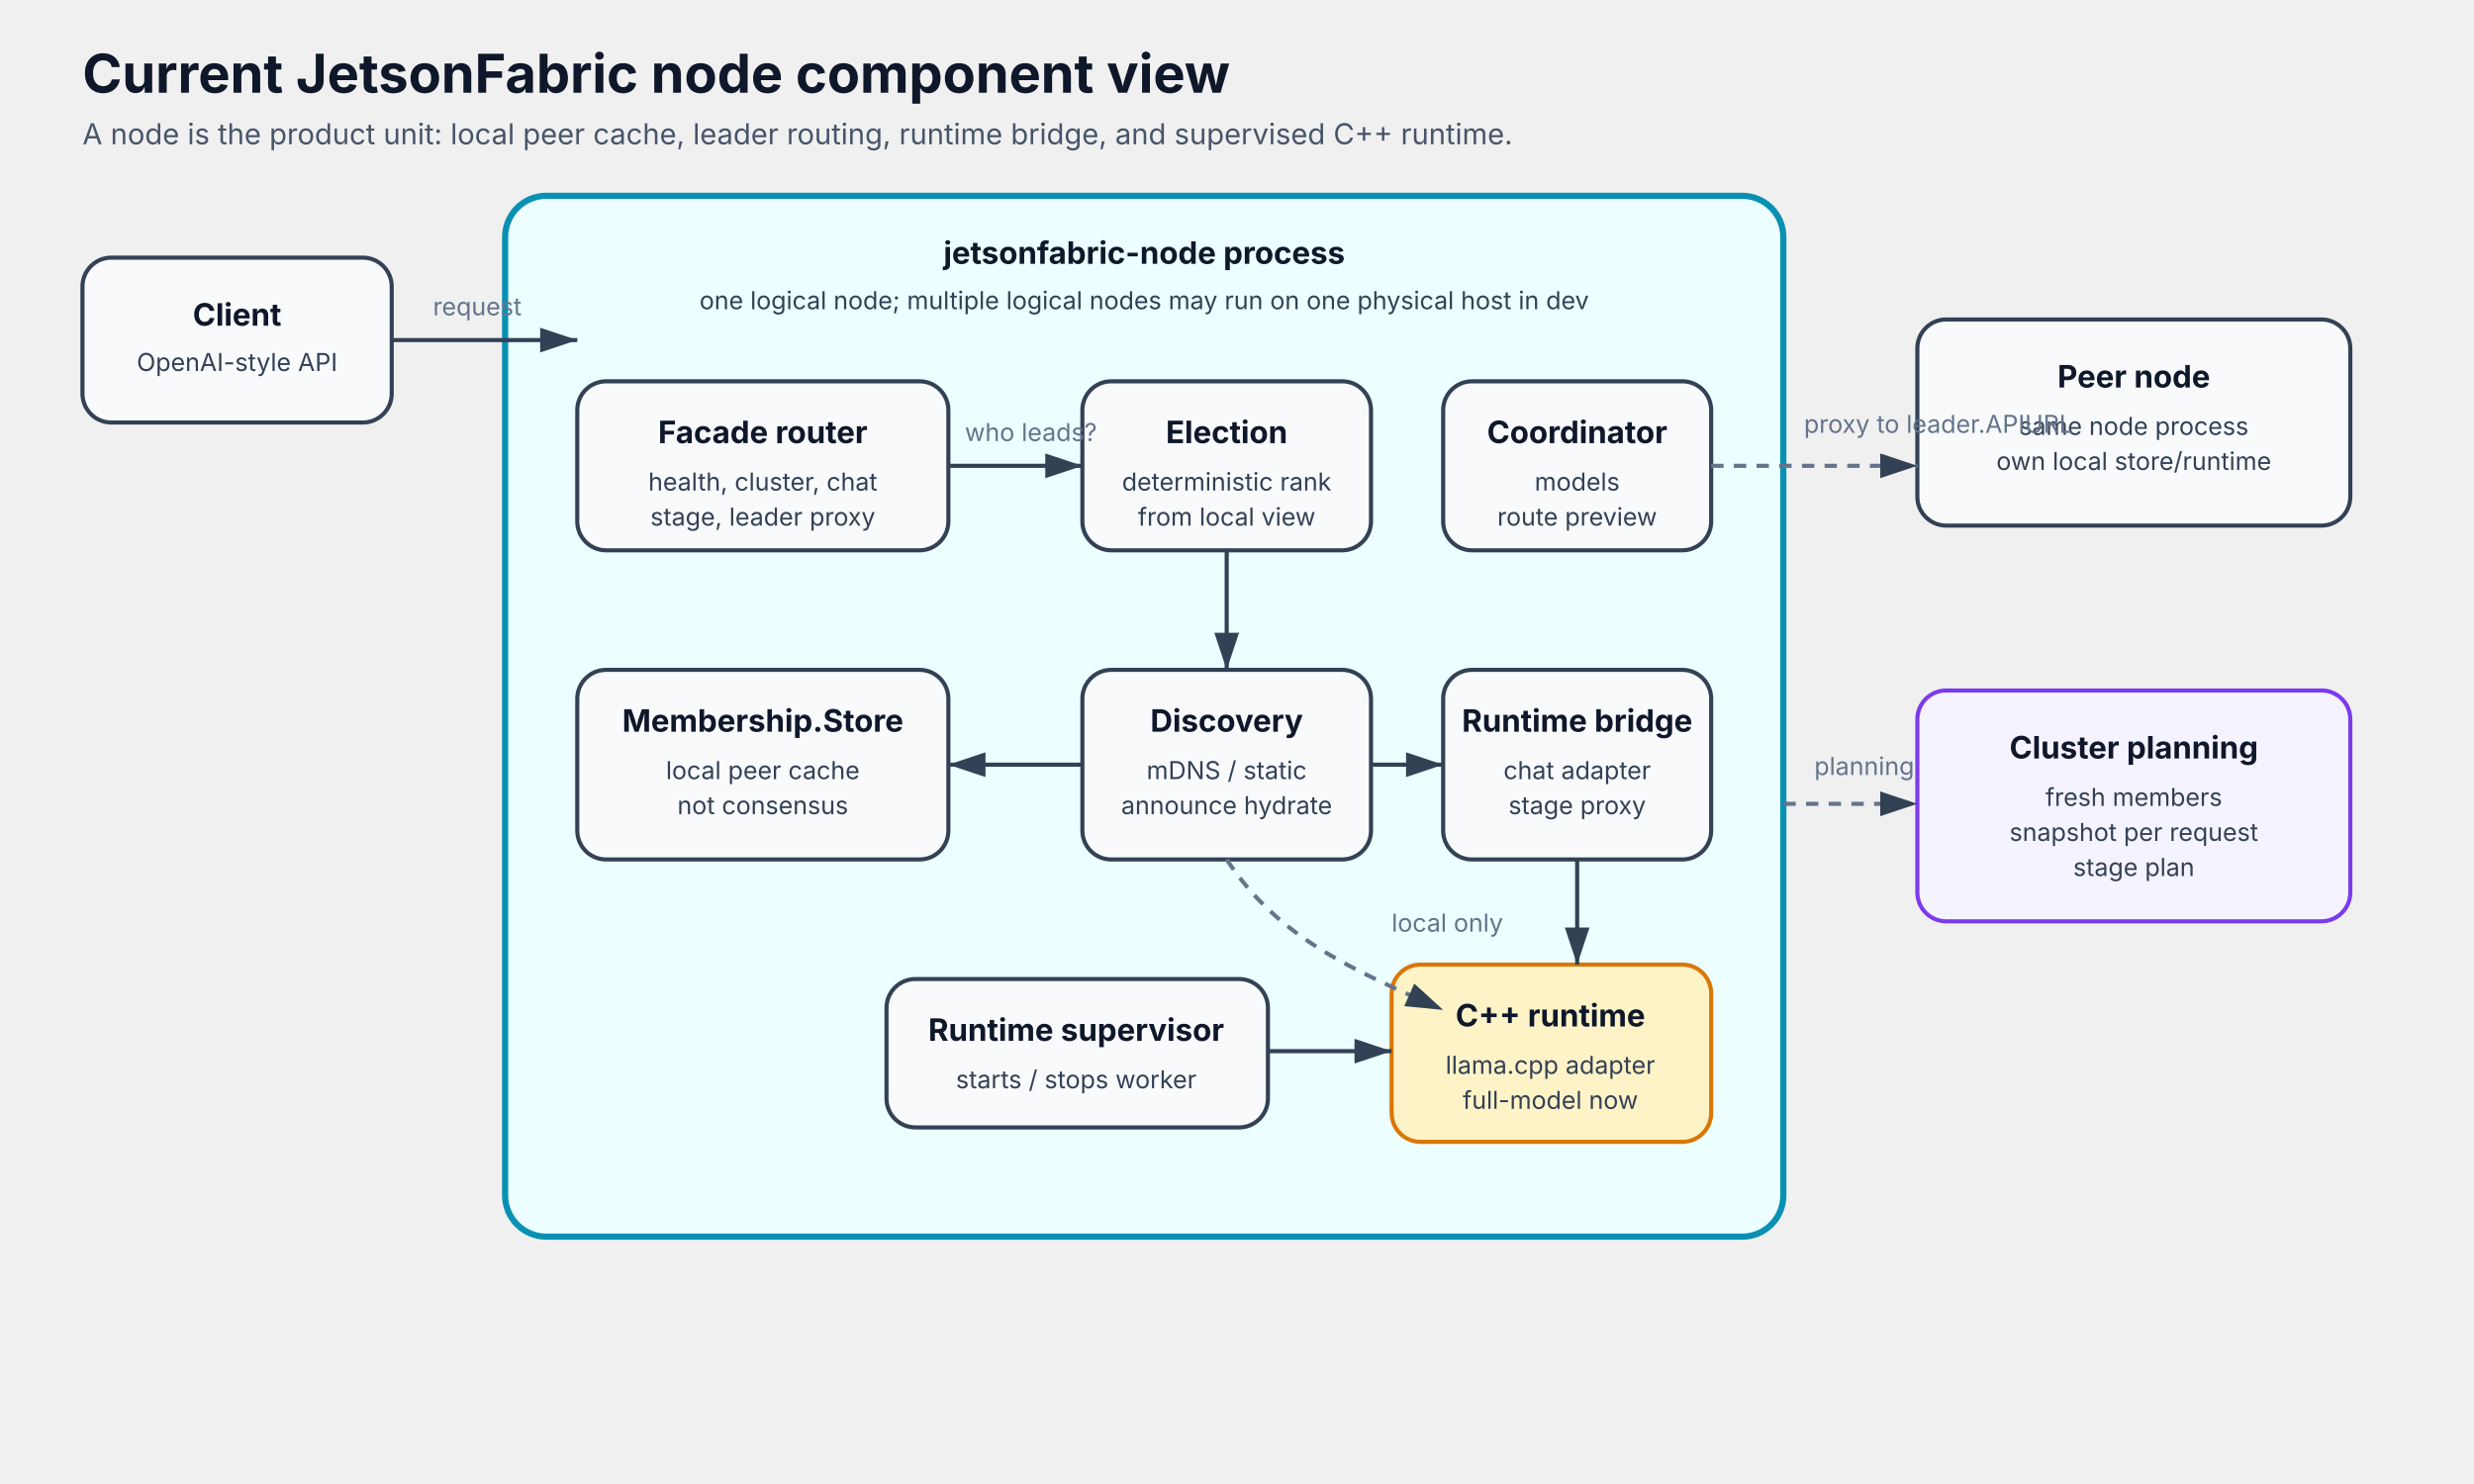
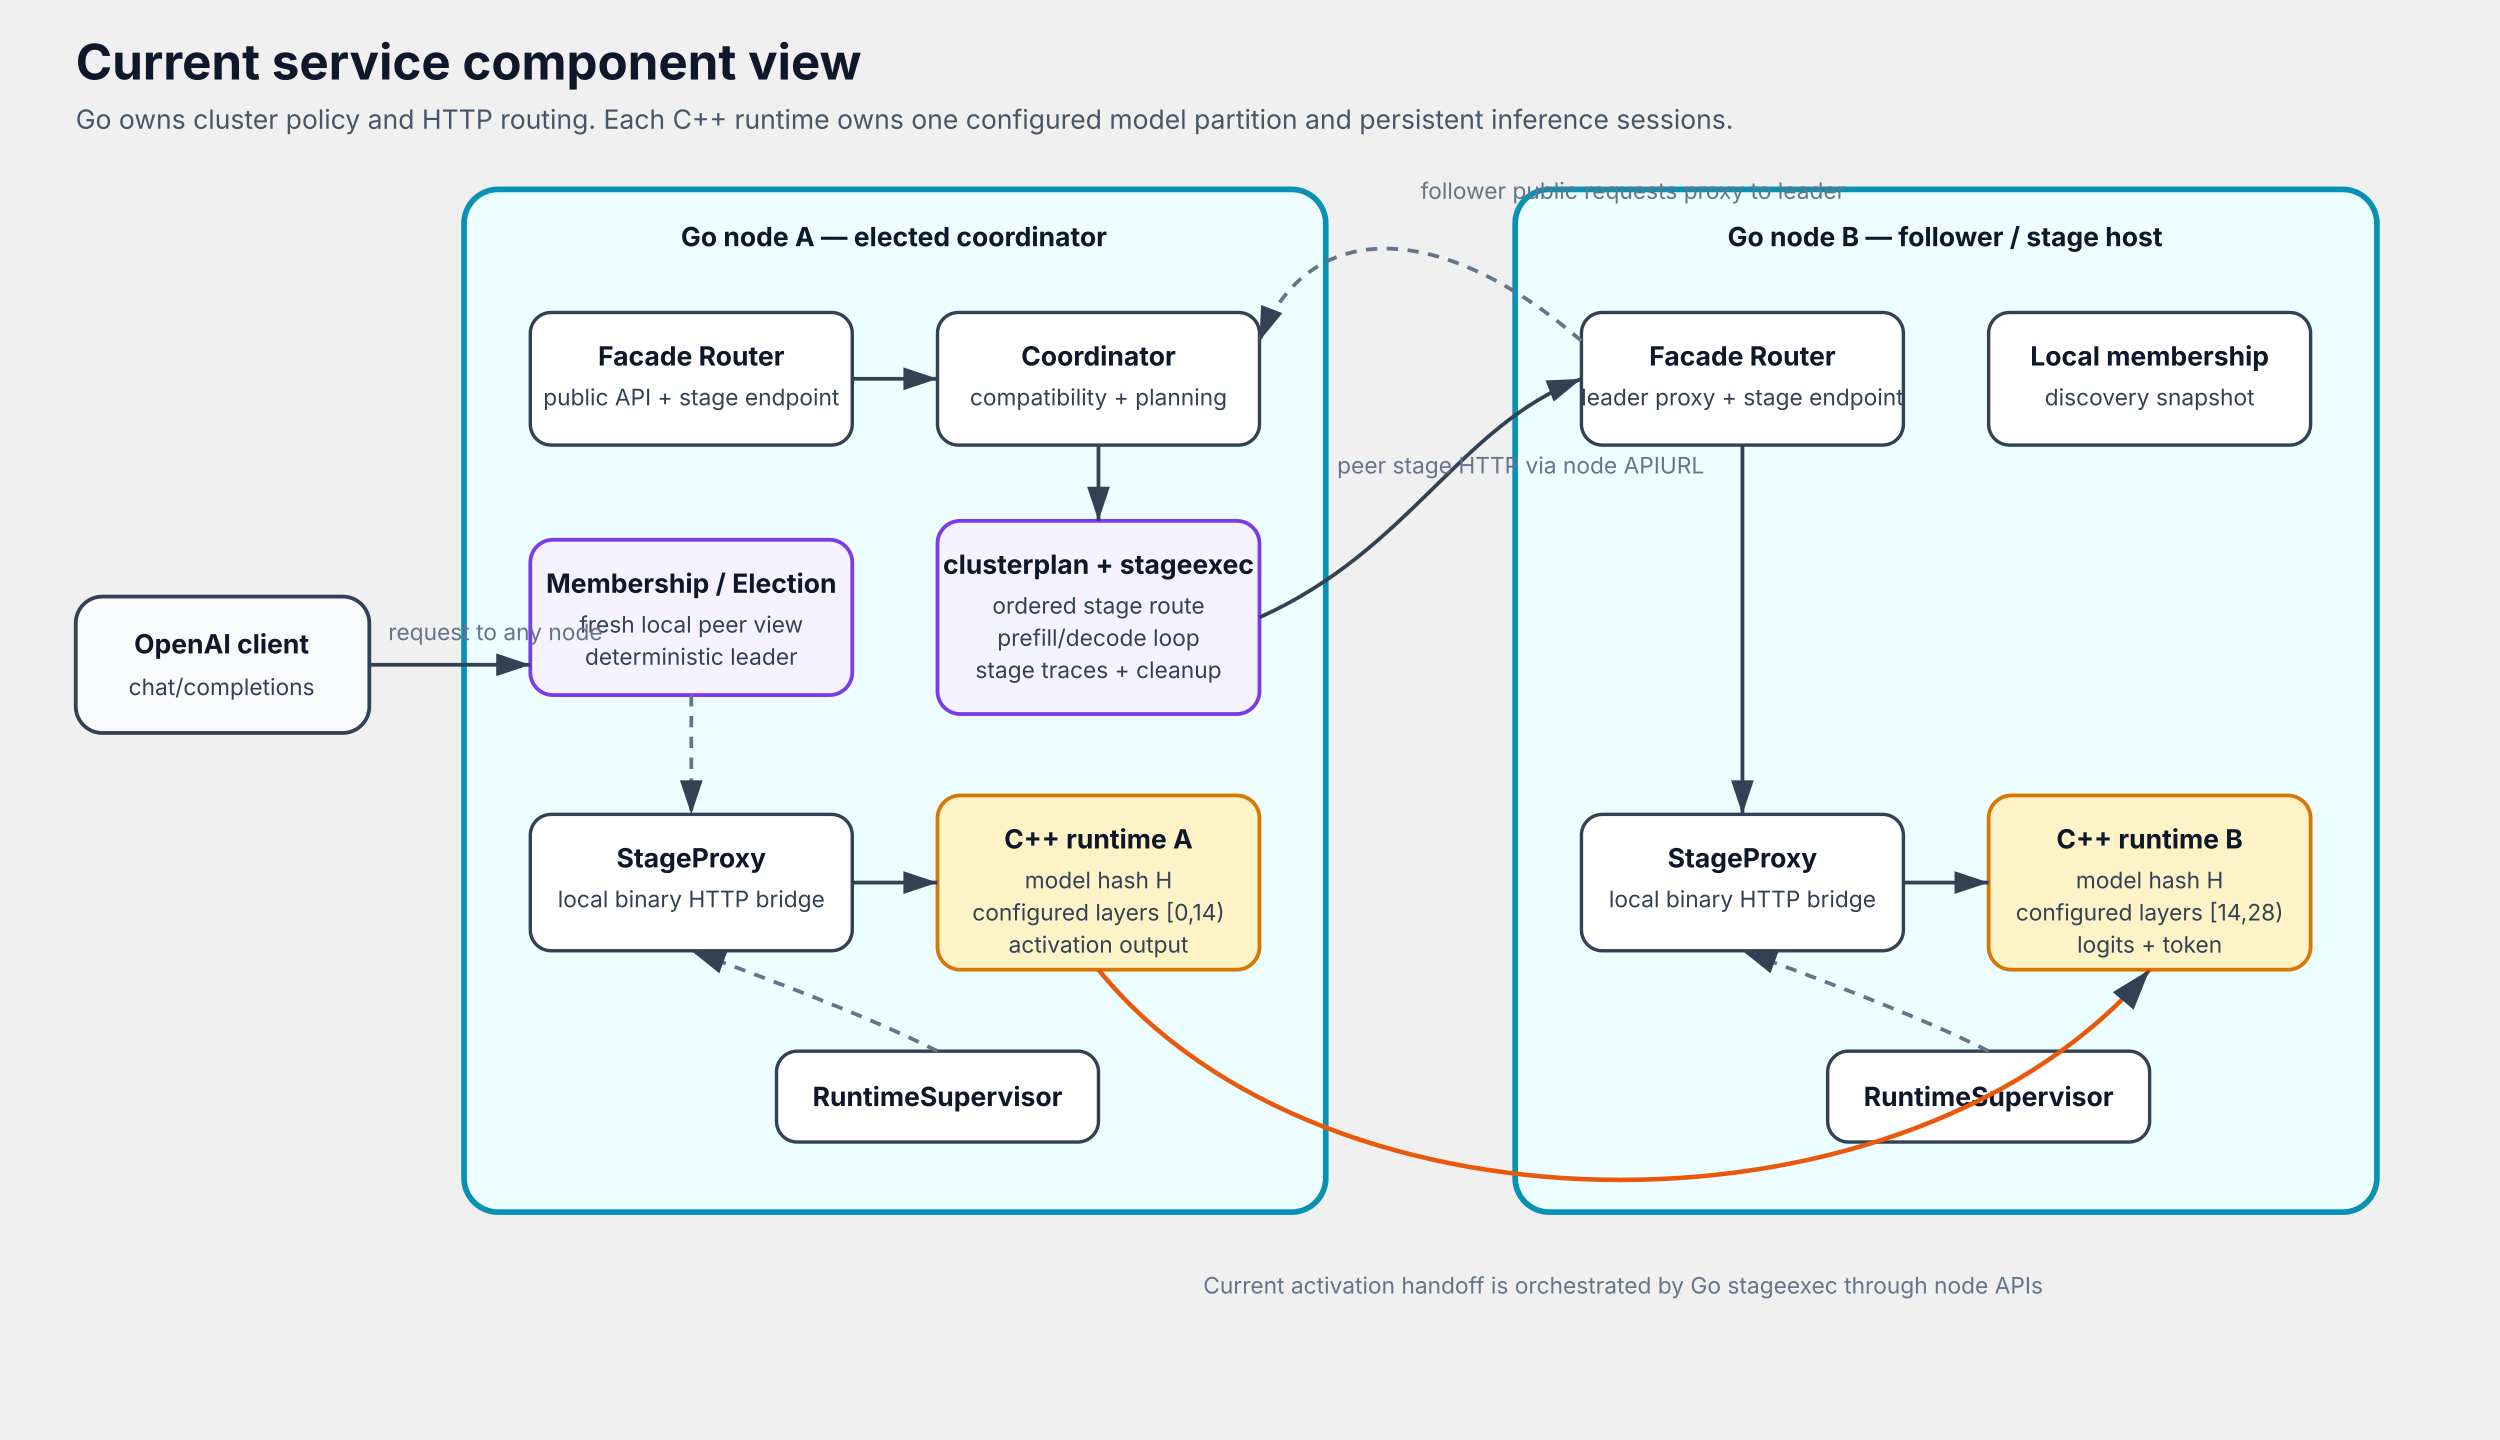
- <svg xmlns="http://www.w3.org/2000/svg" viewBox="0 0 1200 720" role="img" aria-labelledby="title desc">
+ <svg xmlns="http://www.w3.org/2000/svg" viewBox="0 0 1320 760" role="img" aria-labelledby="title desc">
  <defs>
    <marker id="arrow" markerWidth="10" markerHeight="10" refX="9" refY="3" orient="auto" markerUnits="strokeWidth">
      <path d="M0,0 L0,6 L9,3 z" fill="#334155" />
    </marker>
-     <style>
-       .title { font: 700 26px system-ui, -apple-system, Segoe UI, sans-serif; fill: #0f172a; }
-       .subtitle { font: 14px system-ui, -apple-system, Segoe UI, sans-serif; fill: #475569; }
-       .box { fill: #f8fafc; stroke: #334155; stroke-width: 2; rx: 14; }
-       .node { fill: #ecfeff; stroke: #0891b2; stroke-width: 3; rx: 20; }
-       .runtime { fill: #fef3c7; stroke: #d97706; stroke-width: 2; rx: 14; }
-       .future { fill: #f5f3ff; stroke: #7c3aed; stroke-width: 2; rx: 14; }
-       .label { font: 700 15px system-ui, -apple-system, Segoe UI,sans-serif; fill: #0f172a; }
-       .small { font: 12px system-ui, -apple-system, Segoe UI, sans-serif; fill: #334155; }
-       .note { font: 12px system-ui, -apple-system, Segoe UI, sans-serif; fill: #64748b; }
-       .line { stroke: #334155; stroke-width: 2; marker-end: url(#arrow); fill: none; }
-       .dash { stroke: #64748b; stroke-width: 2; stroke-dasharray: 6 5; marker-end: url(#arrow); fill: none; }
-     </style>
+     <style>.title{font:700 26px system-ui,-apple-system,Segoe UI,sans-serif;fill:#0f172a}.subtitle{font:14px system-ui,-apple-system,Segoe UI,sans-serif;fill:#475569}.client{fill:#f8fafc;stroke:#334155;stroke-width:2;rx:14}.node{fill:#ecfeff;stroke:#0891b2;stroke-width:3;rx:18}.box{fill:#ffffff;stroke:#334155;stroke-width:1.8;rx:11}.runtime{fill:#fef3c7;stroke:#d97706;stroke-width:2;rx:12}.shared{fill:#f5f3ff;stroke:#7c3aed;stroke-width:2;rx:12}.label{font:700 14px system-ui,-apple-system,Segoe UI,sans-serif;fill:#0f172a}.small{font:12px system-ui,-apple-system,Segoe UI,sans-serif;fill:#334155}.note{font:12px system-ui,-apple-system,Segoe UI,sans-serif;fill:#64748b}.line{stroke:#334155;stroke-width:2;marker-end:url(#arrow);fill:none}.return{stroke:#64748b;stroke-width:2;stroke-dasharray:6 5;marker-end:url(#arrow);fill:none}.activation{stroke:#ea580c;stroke-width:2.4;marker-end:url(#arrow);fill:none}</style>
  </defs>
-   <text x="40" y="45" class="title">Current JetsonFabric node component view</text>
-   <text x="40" y="70" class="subtitle">A node is the product unit: local peer cache, leader routing, runtime bridge, and supervised C++ runtime.</text>
-   <rect x="40" y="125" width="150" height="80" class="box" />
-   <text x="115" y="158" text-anchor="middle" class="label">Client</text>
-   <text x="115" y="180" text-anchor="middle" class="small">OpenAI-style API</text>
-   <rect x="245" y="95" width="620" height="505" class="node" />
-   <text x="555" y="128" text-anchor="middle" class="label">jetsonfabric-node process</text>
-   <text x="555" y="150" text-anchor="middle" class="small">one logical node; multiple logical nodes may run on one physical host in dev</text>
-   <rect x="280" y="185" width="180" height="82" class="box" />
-   <text x="370" y="215" text-anchor="middle" class="label">Facade router</text>
-   <text x="370" y="238" text-anchor="middle" class="small">health, cluster, chat</text>
-   <text x="370" y="255" text-anchor="middle" class="small">stage, leader proxy</text>
-   <rect x="525" y="185" width="140" height="82" class="box" />
-   <text x="595" y="215" text-anchor="middle" class="label">Election</text>
-   <text x="595" y="238" text-anchor="middle" class="small">deterministic rank</text>
-   <text x="595" y="255" text-anchor="middle" class="small">from local view</text>
-   <rect x="700" y="185" width="130" height="82" class="box" />
-   <text x="765" y="215" text-anchor="middle" class="label">Coordinator</text>
-   <text x="765" y="238" text-anchor="middle" class="small">models</text>
-   <text x="765" y="255" text-anchor="middle" class="small">route preview</text>
-   <rect x="280" y="325" width="180" height="92" class="box" />
-   <text x="370" y="355" text-anchor="middle" class="label">Membership.Store</text>
-   <text x="370" y="378" text-anchor="middle" class="small">local peer cache</text>
-   <text x="370" y="395" text-anchor="middle" class="small">not consensus</text>
-   <rect x="525" y="325" width="140" height="92" class="box" />
-   <text x="595" y="355" text-anchor="middle" class="label">Discovery</text>
-   <text x="595" y="378" text-anchor="middle" class="small">mDNS / static</text>
-   <text x="595" y="395" text-anchor="middle" class="small">announce hydrate</text>
-   <rect x="700" y="325" width="130" height="92" class="box" />
-   <text x="765" y="355" text-anchor="middle" class="label">Runtime bridge</text>
-   <text x="765" y="378" text-anchor="middle" class="small">chat adapter</text>
-   <text x="765" y="395" text-anchor="middle" class="small">stage proxy</text>
-   <rect x="430" y="475" width="185" height="72" class="box" />
-   <text x="522" y="505" text-anchor="middle" class="label">Runtime supervisor</text>
-   <text x="522" y="528" text-anchor="middle" class="small">starts / stops worker</text>
-   <rect x="675" y="468" width="155" height="86" class="runtime" />
-   <text x="752" y="498" text-anchor="middle" class="label">C++ runtime</text>
-   <text x="752" y="521" text-anchor="middle" class="small">llama.cpp adapter</text>
-   <text x="752" y="538" text-anchor="middle" class="small">full-model now</text>
-   <rect x="930" y="155" width="210" height="100" class="box" />
-   <text x="1035" y="188" text-anchor="middle" class="label">Peer node</text>
-   <text x="1035" y="211" text-anchor="middle" class="small">same node process</text>
-   <text x="1035" y="228" text-anchor="middle" class="small">own local store/runtime</text>
-   <rect x="930" y="335" width="210" height="112" class="future" />
-   <text x="1035" y="368" text-anchor="middle" class="label">Cluster planning</text>
-   <text x="1035" y="391" text-anchor="middle" class="small">fresh members</text>
-   <text x="1035" y="408" text-anchor="middle" class="small">snapshot per request</text>
-   <text x="1035" y="425" text-anchor="middle" class="small">stage plan</text>
-   <path d="M190 165 H280" class="line" />
-   <path d="M460 226 H525" class="line" />
-   <path d="M595 267 V325" class="line" />
-   <path d="M525 371 H460" class="line" />
-   <path d="M665 371 H700" class="line" />
-   <path d="M765 417 V468" class="line" />
-   <path d="M615 510 H675" class="line" />
-   <path d="M830 226 H930" class="dash" />
-   <path d="M595 417 C620 455, 655 470, 700 490" class="dash" />
-   <path d="M865 390 H930" class="dash" />
-   <text x="210" y="153" class="note">request</text>
-   <text x="468" y="214" class="note">who leads?</text>
-   <text x="875" y="210" class="note">proxy to leader.APIURL</text>
-   <text x="880" y="376" class="note">planning</text>
-   <text x="675" y="452" class="note">local only</text>
+   <text x="40" y="42" class="title">Current service component view</text>
+   <text x="40" y="68" class="subtitle">Go owns cluster policy and HTTP routing. Each C++ runtime owns one configured model partition and persistent inference sessions.</text>
+   <rect x="40" y="315" width="155" height="72" class="client" />
+   <text x="117" y="345" text-anchor="middle" class="label">OpenAI client</text>
+   <text x="117" y="367" text-anchor="middle" class="small">chat/completions</text>
+   <rect x="245" y="100" width="455" height="540" class="node" />
+   <text x="472" y="130" text-anchor="middle" class="label">Go node A — elected coordinator</text>
+   <rect x="280" y="165" width="170" height="70" class="box" />
+   <text x="365" y="193" text-anchor="middle" class="label">Facade Router</text>
+   <text x="365" y="214" text-anchor="middle" class="small">public API + stage endpoint</text>
+   <rect x="495" y="165" width="170" height="70" class="box" />
+   <text x="580" y="193" text-anchor="middle" class="label">Coordinator</text>
+   <text x="580" y="214" text-anchor="middle" class="small">compatibility + planning</text>
+   <rect x="280" y="285" width="170" height="82" class="shared" />
+   <text x="365" y="313" text-anchor="middle" class="label">Membership / Election</text>
+   <text x="365" y="334" text-anchor="middle" class="small">fresh local peer view</text>
+   <text x="365" y="351" text-anchor="middle" class="small">deterministic leader</text>
+   <rect x="495" y="275" width="170" height="102" class="shared" />
+   <text x="580" y="303" text-anchor="middle" class="label">clusterplan + stageexec</text>
+   <text x="580" y="324" text-anchor="middle" class="small">ordered stage route</text>
+   <text x="580" y="341" text-anchor="middle" class="small">prefill/decode loop</text>
+   <text x="580" y="358" text-anchor="middle" class="small">stage traces + cleanup</text>
+   <rect x="280" y="430" width="170" height="72" class="box" />
+   <text x="365" y="458" text-anchor="middle" class="label">StageProxy</text>
+   <text x="365" y="479" text-anchor="middle" class="small">local binary HTTP bridge</text>
+   <rect x="495" y="420" width="170" height="92" class="runtime" />
+   <text x="580" y="448" text-anchor="middle" class="label">C++ runtime A</text>
+   <text x="580" y="469" text-anchor="middle" class="small">model hash H</text>
+   <text x="580" y="486" text-anchor="middle" class="small">configured layers [0,14)</text>
+   <text x="580" y="503" text-anchor="middle" class="small">activation output</text>
+   <rect x="410" y="555" width="170" height="48" class="box" />
+   <text x="495" y="584" text-anchor="middle" class="label">RuntimeSupervisor</text>
+   <rect x="800" y="100" width="455" height="540" class="node" />
+   <text x="1027" y="130" text-anchor="middle" class="label">Go node B — follower / stage host</text>
+   <rect x="835" y="165" width="170" height="70" class="box" />
+   <text x="920" y="193" text-anchor="middle" class="label">Facade Router</text>
+   <text x="920" y="214" text-anchor="middle" class="small">leader proxy + stage endpoint</text>
+   <rect x="1050" y="165" width="170" height="70" class="box" />
+   <text x="1135" y="193" text-anchor="middle" class="label">Local membership</text>
+   <text x="1135" y="214" text-anchor="middle" class="small">discovery snapshot</text>
+   <rect x="835" y="430" width="170" height="72" class="box" />
+   <text x="920" y="458" text-anchor="middle" class="label">StageProxy</text>
+   <text x="920" y="479" text-anchor="middle" class="small">local binary HTTP bridge</text>
+   <rect x="1050" y="420" width="170" height="92" class="runtime" />
+   <text x="1135" y="448" text-anchor="middle" class="label">C++ runtime B</text>
+   <text x="1135" y="469" text-anchor="middle" class="small">model hash H</text>
+   <text x="1135" y="486" text-anchor="middle" class="small">configured layers [14,28)</text>
+   <text x="1135" y="503" text-anchor="middle" class="small">logits + token</text>
+   <rect x="965" y="555" width="170" height="48" class="box" />
+   <text x="1050" y="584" text-anchor="middle" class="label">RuntimeSupervisor</text>
+   <path d="M195 351 H280" class="line" />
+   <text x="205" y="338" class="note">request to any node</text>
+   <path d="M450 200 H495" class="line" />
+   <path d="M580 235 V275" class="line" />
+   <path d="M365 367 V430" class="return" />
+   <path d="M450 466 H495" class="line" />
+   <path d="M495 555 C455 535,400 515,365 502" class="return" />
+   <path d="M665 326 C745 290,770 225,835 200" class="line" />
+   <text x="706" y="250" class="note">peer stage HTTP via node APIURL</text>
+   <path d="M920 235 V430" class="line" />
+   <path d="M1005 466 H1050" class="line" />
+   <path d="M1050 555 C1010 535,955 515,920 502" class="return" />
+   <path d="M580 512 C700 660,1010 660,1135 512" class="activation" />
+   <text x="857" y="683" text-anchor="middle" class="note">Current activation handoff is orchestrated by Go stageexec through node APIs</text>
+   <path d="M835 180 C760 115,690 115,665 180" class="return" />
+   <text x="750" y="105" class="note">follower public requests proxy to leader</text>
</svg>
